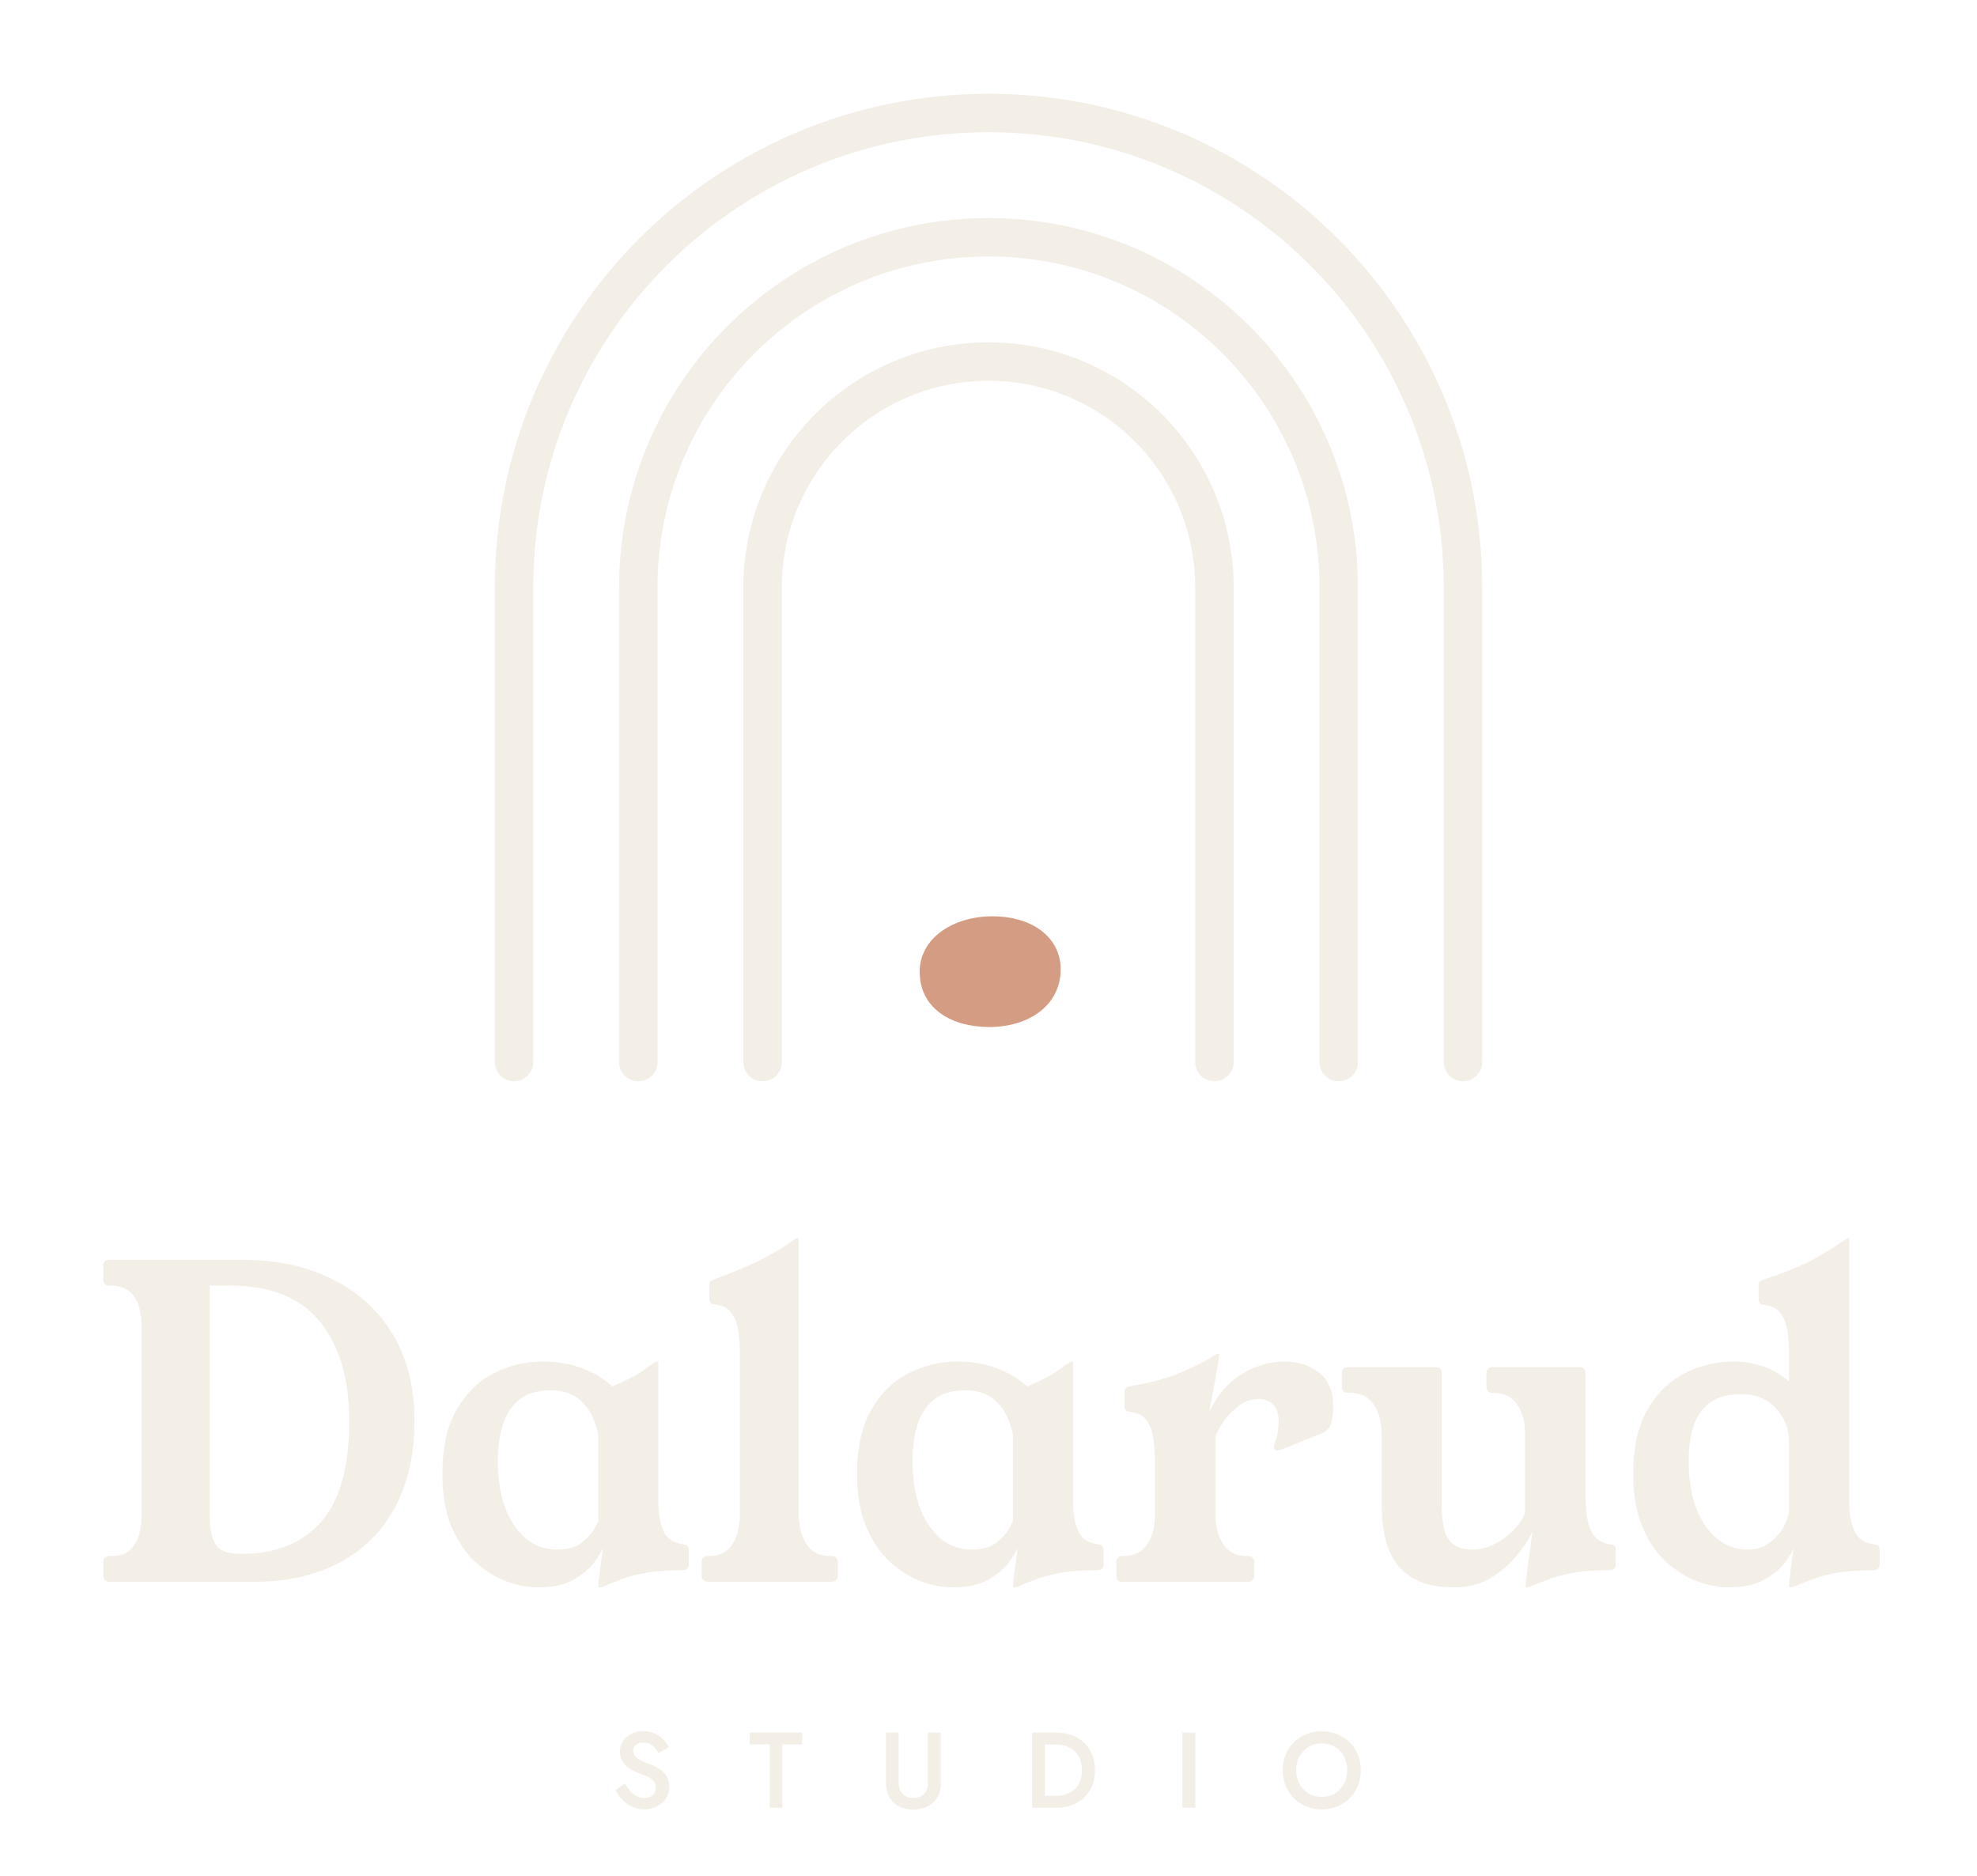
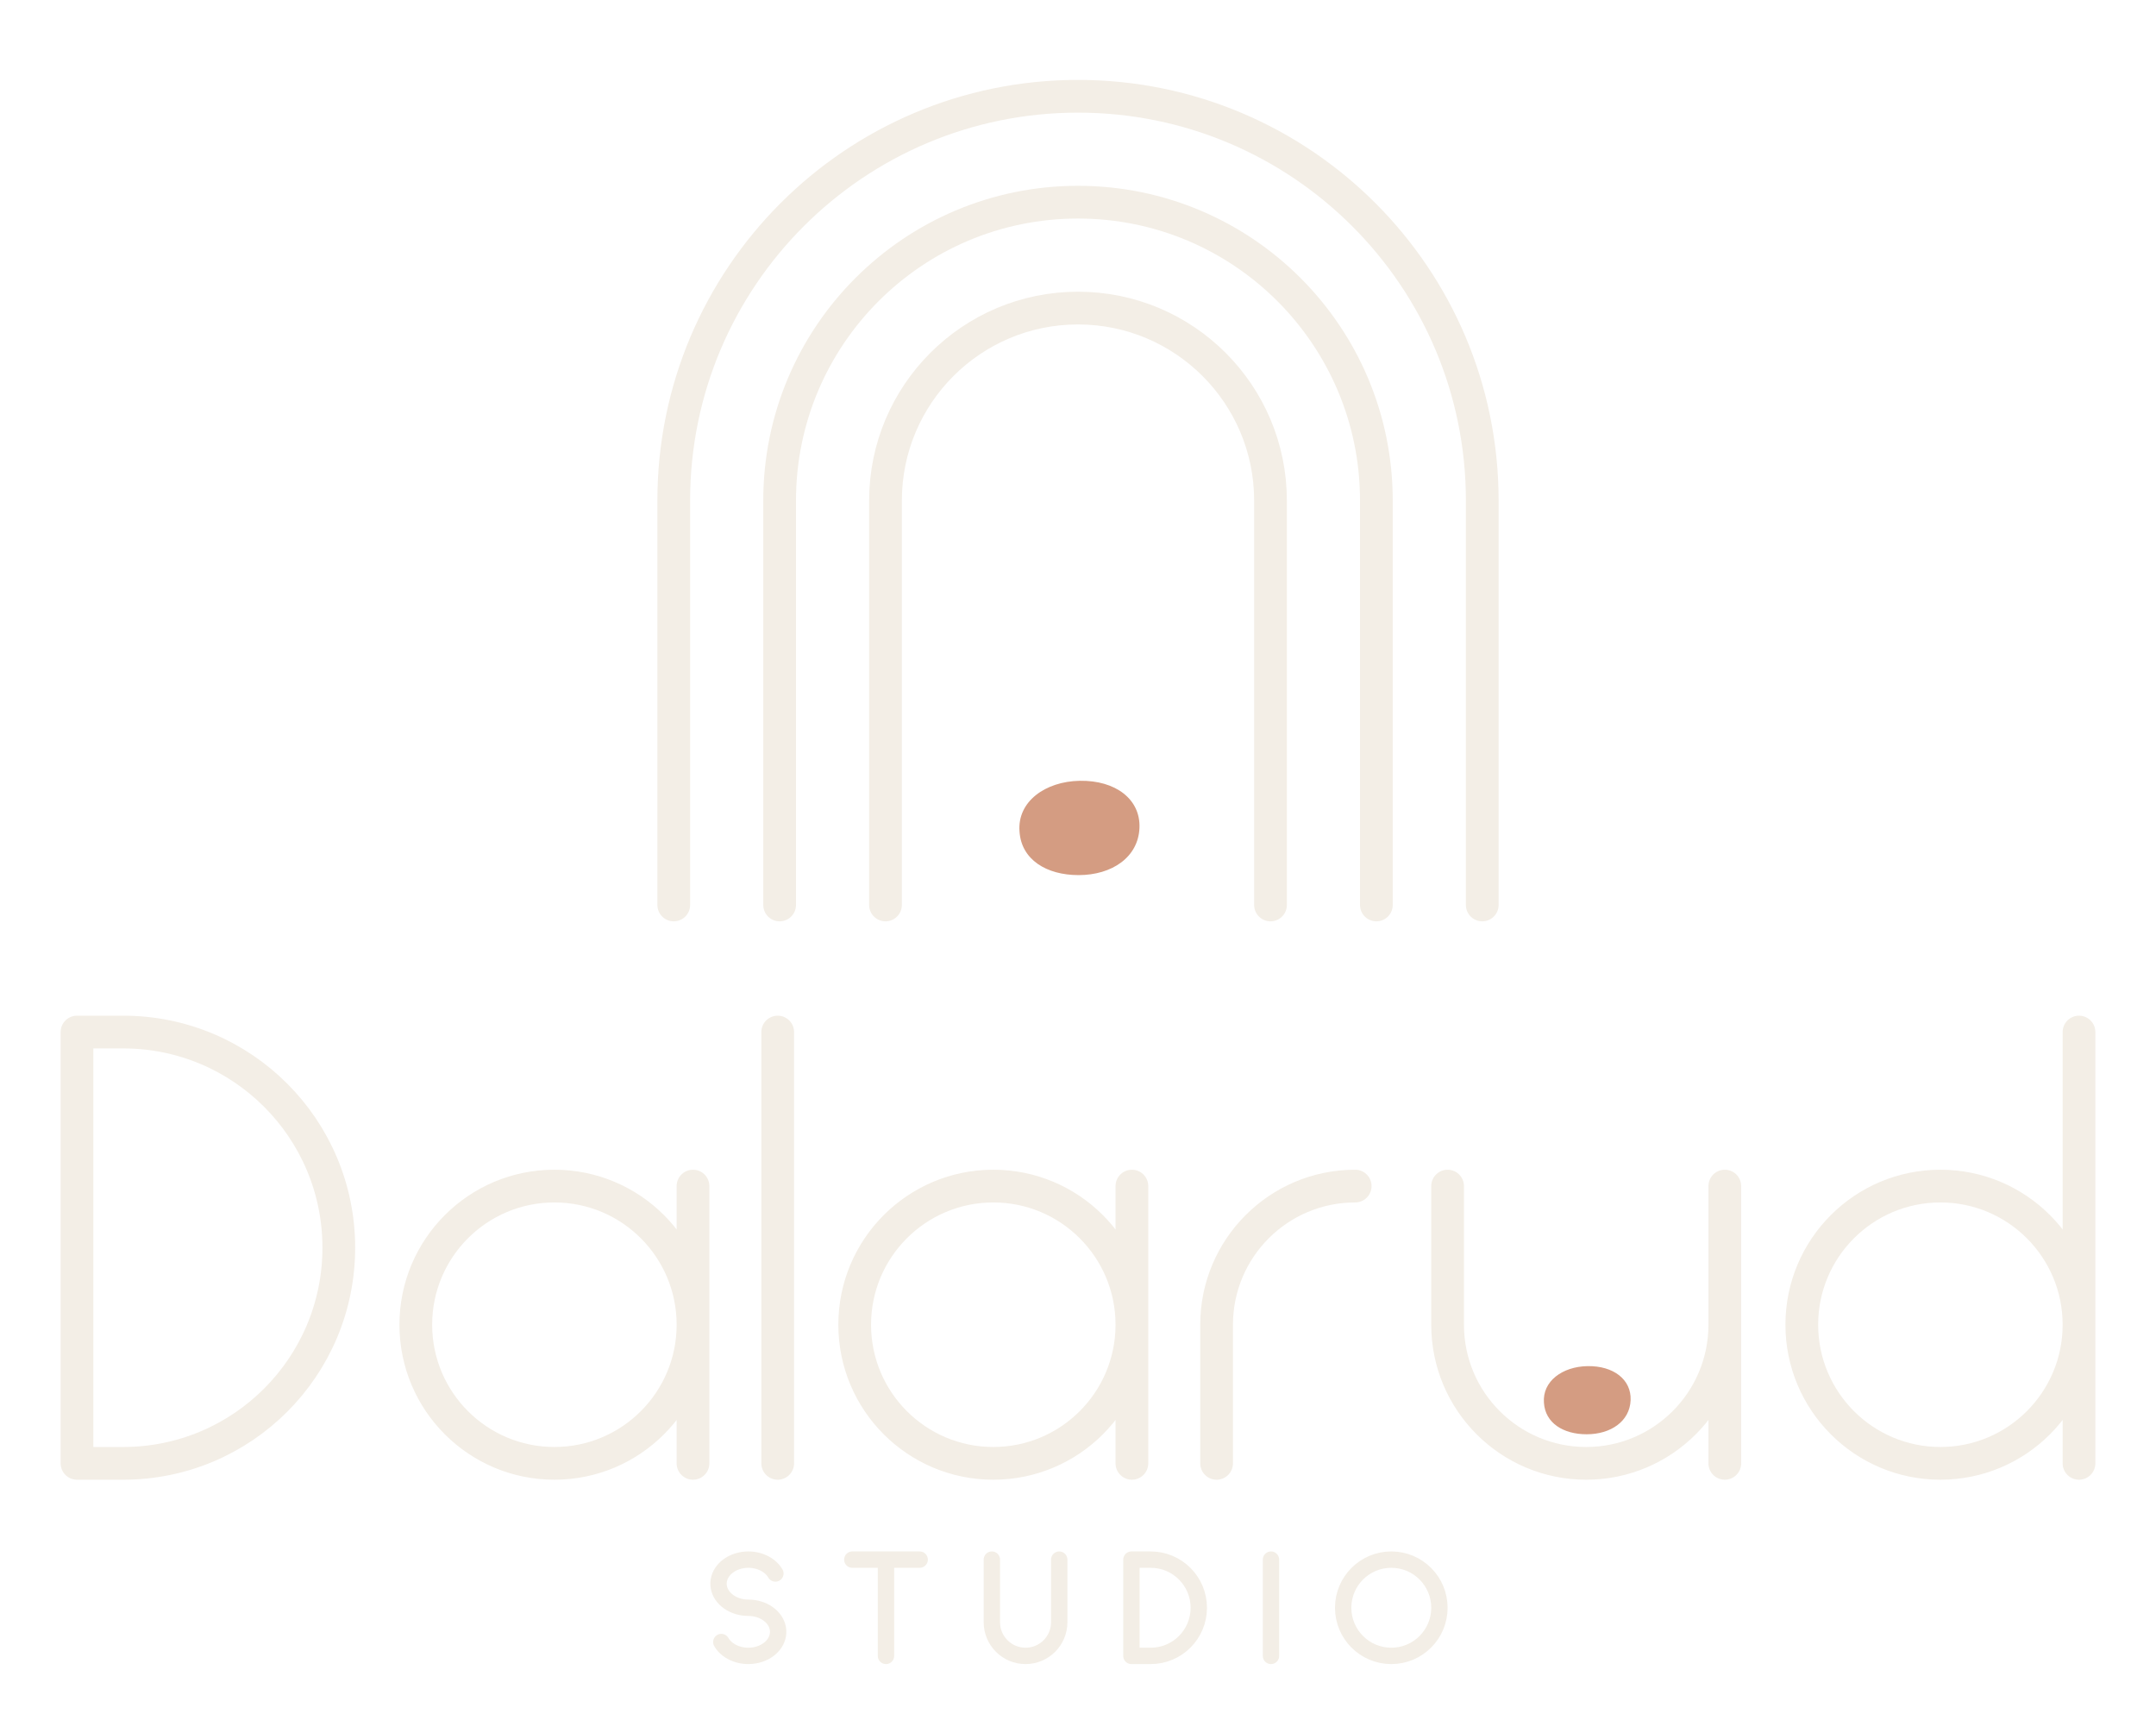
- <svg xmlns="http://www.w3.org/2000/svg" viewBox="0 0 175.0 166.0">
-   <g transform="translate(37.5 0)">
+ <svg xmlns="http://www.w3.org/2000/svg" viewBox="0 0 224.0 178.0">
+   <g transform="translate(62.0 0)">
    <g fill="none" stroke="#F3EEE6" stroke-width="3.4" stroke-linecap="round">
      <path d="M8 94V52A42 42 0 0 1 92 52V94" />
      <path d="M19 94V52A31 31 0 0 1 81 52V94" />
      <path d="M30 94V52A20 20 0 0 1 70 52V94" />
    </g>
    <path fill="#D49C82" transform="translate(50 86) scale(.62)" d="M-9.8 .6c-.4-5 4.3-8.4 10.1-8.5 6-.1 10.2 3.1 10 7.9-.2 4.9-4.6 7.9-10.2 7.9-5.4 0-9.6-2.6-9.9-7.3Z" />
  </g>
-   <path fill="#F3EEE6" d="M21.414 111.5Q25.974 111.5 29.413 113.21Q32.852 114.92 34.771 118.112Q36.69 121.304 36.69 125.712Q36.69 130.234 34.942 133.445Q33.194 136.656 30.002 138.328Q26.81 140.0 22.478 140.0H9.71Q9.14 140.0 9.14 139.43V138.29Q9.14 137.72 9.71 137.72H9.976Q11.23 137.72 11.876 136.77Q12.522 135.82 12.522 134.11V117.39Q12.522 113.78 9.748 113.78H9.71Q9.14 113.78 9.14 113.21V112.07Q9.14 111.5 9.71 111.5ZM18.564 134.3Q18.564 135.782 19.058 136.656Q19.552 137.53 21.376 137.53Q25.898 137.53 28.406 134.718Q30.914 131.906 30.914 125.712Q30.914 120.202 28.33 116.991Q25.746 113.78 20.35 113.78H18.564ZM58.274 132.97Q58.274 134.338 58.692 135.421Q59.11 136.504 60.516 136.694Q60.972 136.732 60.972 137.188V138.442Q60.972 138.974 60.402 138.974Q58.54 138.974 57.305 139.183Q56.07 139.392 55.177 139.715Q54.284 140.038 53.41 140.418Q53.258 140.494 53.144 140.494H53.03Q52.954 140.494 52.954 140.342Q52.954 140.19 53.03 139.601Q53.106 139.012 53.201 138.271Q53.296 137.53 53.372 136.998Q53.182 137.492 52.555 138.328Q51.928 139.164 50.731 139.829Q49.534 140.494 47.596 140.494Q46.304 140.494 44.841 139.962Q43.378 139.43 42.086 138.252Q40.794 137.074 39.977 135.155Q39.16 133.236 39.16 130.462Q39.16 126.928 40.433 124.743Q41.706 122.558 43.739 121.532Q45.772 120.506 48.052 120.506Q49.914 120.506 51.472 121.076Q53.03 121.646 54.208 122.71Q55.196 122.292 55.899 121.931Q56.602 121.57 57.096 121.19Q57.286 121.038 57.495 120.886Q57.704 120.734 57.97 120.582Q58.084 120.506 58.16 120.506H58.198Q58.274 120.506 58.274 120.582ZM52.954 127.004Q52.84 126.244 52.403 125.313Q51.966 124.382 51.092 123.717Q50.218 123.052 48.736 123.052Q46.912 123.052 45.886 123.945Q44.86 124.838 44.461 126.244Q44.062 127.65 44.062 129.246Q44.062 132.894 45.525 135.022Q46.988 137.15 49.306 137.15Q50.674 137.15 51.453 136.561Q52.232 135.972 52.574 135.364Q52.916 134.756 52.954 134.642ZM73.588 137.72Q74.158 137.72 74.158 138.29V139.43Q74.158 140.0 73.512 140.0H62.758Q62.112 140.0 62.112 139.43V138.29Q62.112 137.72 62.682 137.72H62.758Q64.164 137.72 64.829 136.675Q65.494 135.63 65.494 134.11V119.86Q65.494 118.796 65.361 117.846Q65.228 116.896 64.772 116.231Q64.316 115.566 63.252 115.452Q62.796 115.414 62.796 114.958V113.666Q62.796 113.438 62.948 113.362Q63.1 113.286 63.366 113.172Q66.064 112.184 67.679 111.329Q69.294 110.474 70.358 109.676Q70.434 109.6 70.51 109.6H70.624Q70.7 109.6 70.7 109.676V134.072Q70.7 135.592 71.384 136.656Q72.068 137.72 73.474 137.72ZM94.982 132.97Q94.982 134.338 95.4 135.421Q95.818 136.504 97.224 136.694Q97.68 136.732 97.68 137.188V138.442Q97.68 138.974 97.11 138.974Q95.248 138.974 94.013 139.183Q92.778 139.392 91.885 139.715Q90.992 140.038 90.118 140.418Q89.966 140.494 89.852 140.494H89.738Q89.662 140.494 89.662 140.342Q89.662 140.19 89.738 139.601Q89.814 139.012 89.909 138.271Q90.004 137.53 90.08 136.998Q89.89 137.492 89.263 138.328Q88.636 139.164 87.439 139.829Q86.242 140.494 84.304 140.494Q83.012 140.494 81.549 139.962Q80.086 139.43 78.794 138.252Q77.502 137.074 76.685 135.155Q75.868 133.236 75.868 130.462Q75.868 126.928 77.141 124.743Q78.414 122.558 80.447 121.532Q82.48 120.506 84.76 120.506Q86.622 120.506 88.18 121.076Q89.738 121.646 90.916 122.71Q91.904 122.292 92.607 121.931Q93.31 121.57 93.804 121.19Q93.994 121.038 94.203 120.886Q94.412 120.734 94.678 120.582Q94.792 120.506 94.868 120.506H94.906Q94.982 120.506 94.982 120.582ZM89.662 127.004Q89.548 126.244 89.111 125.313Q88.674 124.382 87.8 123.717Q86.926 123.052 85.444 123.052Q83.62 123.052 82.594 123.945Q81.568 124.838 81.169 126.244Q80.77 127.65 80.77 129.246Q80.77 132.894 82.233 135.022Q83.696 137.15 86.014 137.15Q87.382 137.15 88.161 136.561Q88.94 135.972 89.282 135.364Q89.624 134.756 89.662 134.642ZM107.028 124.99Q108.054 122.786 109.878 121.646Q111.702 120.506 113.716 120.506Q115.502 120.506 116.756 121.494Q118.01 122.482 118.01 124.42Q118.01 125.256 117.858 125.902Q117.706 126.548 117.022 126.852L113.45 128.296Q113.222 128.372 113.108 128.372Q112.766 128.372 112.766 128.03Q112.766 127.916 112.842 127.688Q113.07 127.156 113.127 126.662Q113.184 126.168 113.184 125.788Q113.184 124.762 112.671 124.287Q112.158 123.812 111.398 123.812Q110.524 123.812 109.764 124.344Q109.004 124.876 108.434 125.636Q107.864 126.396 107.598 127.118V134.11Q107.598 135.63 108.282 136.675Q108.966 137.72 110.372 137.72H110.448Q111.018 137.72 111.018 138.29V139.43Q111.018 140.0 110.448 140.0H99.39Q98.82 140.0 98.82 139.43V138.29Q98.82 137.72 99.39 137.72H99.466Q100.872 137.72 101.556 136.675Q102.24 135.63 102.24 134.11V129.322Q102.24 128.296 102.107 127.346Q101.974 126.396 101.518 125.731Q101.062 125.066 99.998 124.952Q99.542 124.914 99.542 124.458V123.166Q99.542 122.786 100.112 122.672Q102.81 122.254 104.843 121.342Q106.876 120.43 107.598 119.898Q107.712 119.822 107.788 119.822H107.864Q107.94 119.822 107.94 119.898Q107.94 119.936 107.845 120.468Q107.75 121.0 107.617 121.817Q107.484 122.634 107.313 123.489Q107.142 124.344 107.028 124.99ZM140.354 132.324Q140.354 133.312 140.487 134.281Q140.62 135.25 141.095 135.915Q141.57 136.58 142.596 136.694Q142.9 136.732 142.957 136.865Q143.014 136.998 143.014 137.188V138.442Q143.014 138.974 142.482 138.974Q140.62 138.974 139.385 139.183Q138.15 139.392 137.257 139.715Q136.364 140.038 135.49 140.418Q135.338 140.494 135.186 140.494H135.11Q135.034 140.494 135.034 140.38Q135.034 140.266 135.167 139.221Q135.3 138.176 135.642 135.592Q135.11 136.656 134.16 137.796Q133.21 138.936 131.861 139.715Q130.512 140.494 128.764 140.494Q126.712 140.494 125.439 139.867Q124.166 139.24 123.482 138.195Q122.798 137.15 122.551 135.839Q122.304 134.528 122.304 133.16V126.89Q122.304 125.332 121.601 124.306Q120.898 123.28 119.492 123.28H119.34Q118.77 123.28 118.77 122.71V121.57Q118.77 121.0 119.34 121.0H127.054Q127.624 121.0 127.624 121.57V133.388Q127.624 134.414 127.814 135.269Q128.004 136.124 128.593 136.637Q129.182 137.15 130.36 137.15Q131.31 137.15 132.26 136.675Q133.21 136.2 133.951 135.459Q134.692 134.718 134.996 133.92V126.89Q134.996 125.332 134.293 124.306Q133.59 123.28 132.222 123.28H132.146Q131.576 123.28 131.576 122.71V121.57Q131.576 121.0 132.146 121.0H139.784Q140.354 121.0 140.354 121.57ZM163.686 132.97Q163.686 134.338 164.104 135.421Q164.522 136.504 165.928 136.694Q166.384 136.732 166.384 137.188V138.442Q166.384 138.974 165.814 138.974Q163.952 138.974 162.717 139.183Q161.482 139.392 160.589 139.715Q159.696 140.038 158.822 140.418Q158.67 140.494 158.556 140.494H158.48Q158.366 140.494 158.366 140.38Q158.442 139.506 158.537 138.67Q158.632 137.834 158.784 136.998Q158.594 137.492 157.967 138.328Q157.34 139.164 156.143 139.829Q154.946 140.494 153.008 140.494Q151.716 140.494 150.253 139.962Q148.79 139.43 147.498 138.252Q146.206 137.074 145.389 135.155Q144.572 133.236 144.572 130.462Q144.572 126.928 145.845 124.743Q147.118 122.558 149.151 121.532Q151.184 120.506 153.464 120.506Q156.352 120.506 158.366 122.292V119.86Q158.366 118.834 158.233 117.884Q158.1 116.934 157.644 116.269Q157.188 115.604 156.124 115.49Q155.668 115.452 155.668 114.996V113.704Q155.668 113.476 155.82 113.381Q155.972 113.286 156.238 113.21Q159.24 112.222 160.931 111.234Q162.622 110.246 163.382 109.676Q163.496 109.6 163.572 109.6H163.61Q163.686 109.6 163.686 109.676ZM158.366 127.688Q158.366 125.902 157.207 124.648Q156.048 123.394 154.148 123.394Q152.324 123.394 151.298 124.192Q150.272 124.99 149.873 126.32Q149.474 127.65 149.474 129.246Q149.474 132.894 150.937 135.022Q152.4 137.15 154.718 137.15Q155.744 137.15 156.504 136.637Q157.264 136.124 157.739 135.364Q158.214 134.604 158.366 133.92Z" />
-   <path fill="#F3EEE6" d="M55.319 157.853 54.483 158.442Q54.702 158.898 55.077 159.287Q55.453 159.677 55.951 159.91Q56.45 160.143 57.029 160.143Q57.457 160.143 57.851 160.005Q58.245 159.867 58.559 159.615Q58.873 159.363 59.058 158.993Q59.243 158.623 59.243 158.157Q59.243 157.72 59.091 157.392Q58.939 157.065 58.697 156.827Q58.455 156.589 58.155 156.428Q57.856 156.267 57.552 156.162Q57.02 155.972 56.688 155.791Q56.355 155.611 56.198 155.407Q56.041 155.202 56.041 154.946Q56.041 154.661 56.26 154.447Q56.478 154.233 56.944 154.233Q57.276 154.233 57.528 154.362Q57.78 154.49 57.97 154.704Q58.16 154.917 58.293 155.165L59.196 154.651Q59.034 154.3 58.73 153.977Q58.426 153.654 57.989 153.44Q57.552 153.226 56.963 153.226Q56.364 153.226 55.894 153.454Q55.424 153.683 55.148 154.086Q54.873 154.49 54.873 155.022Q54.873 155.488 55.053 155.815Q55.234 156.143 55.51 156.366Q55.785 156.589 56.089 156.737Q56.393 156.884 56.64 156.97Q57.058 157.121 57.381 157.278Q57.704 157.435 57.88 157.658Q58.056 157.881 58.056 158.243Q58.056 158.642 57.77 158.889Q57.486 159.136 57.029 159.136Q56.659 159.136 56.35 158.974Q56.041 158.812 55.79 158.528Q55.538 158.243 55.319 157.853ZM66.368 154.386H68.126V160.0H69.246V154.386H71.004V153.35H66.368ZM78.423 153.35V157.815Q78.423 158.366 78.599 158.798Q78.775 159.231 79.098 159.535Q79.421 159.839 79.867 160.0Q80.314 160.161 80.846 160.161Q81.378 160.161 81.824 160.0Q82.271 159.839 82.599 159.535Q82.926 159.231 83.102 158.798Q83.278 158.366 83.278 157.815V153.35H82.147V157.768Q82.147 158.375 81.82 158.755Q81.492 159.136 80.846 159.136Q80.209 159.136 79.877 158.755Q79.544 158.375 79.544 157.768V153.35ZM91.353 153.35V160.0H92.502V153.35ZM93.5 160.0Q94.516 160.0 95.286 159.587Q96.055 159.173 96.488 158.428Q96.92 157.682 96.92 156.675Q96.92 155.668 96.488 154.922Q96.055 154.177 95.286 153.763Q94.516 153.35 93.5 153.35H92.046V154.405H93.471Q93.965 154.405 94.383 154.547Q94.801 154.69 95.11 154.975Q95.419 155.26 95.595 155.687Q95.77 156.114 95.77 156.675Q95.77 157.236 95.595 157.663Q95.419 158.09 95.11 158.371Q94.801 158.651 94.383 158.798Q93.965 158.946 93.471 158.946H92.046V160.0ZM104.662 153.35V160.0H105.802V153.35ZM114.733 156.675Q114.733 155.991 115.027 155.454Q115.322 154.917 115.83 154.613Q116.338 154.31 116.993 154.31Q117.668 154.31 118.176 154.613Q118.684 154.917 118.969 155.454Q119.254 155.991 119.254 156.675Q119.254 157.359 118.965 157.891Q118.675 158.423 118.167 158.732Q117.659 159.041 116.993 159.041Q116.338 159.041 115.83 158.732Q115.322 158.423 115.027 157.891Q114.733 157.359 114.733 156.675ZM113.545 156.675Q113.545 157.416 113.802 158.053Q114.058 158.689 114.523 159.154Q114.989 159.62 115.621 159.881Q116.252 160.143 116.993 160.143Q117.754 160.143 118.38 159.881Q119.007 159.62 119.473 159.154Q119.939 158.689 120.195 158.053Q120.451 157.416 120.451 156.675Q120.451 155.924 120.195 155.298Q119.939 154.671 119.468 154.21Q118.998 153.749 118.371 153.488Q117.744 153.226 116.993 153.226Q116.262 153.226 115.63 153.488Q114.998 153.749 114.528 154.21Q114.058 154.671 113.802 155.298Q113.545 155.924 113.545 156.675Z" />
+   <g transform="translate(8.00 152.00) scale(0.8)" fill="none" stroke="#F3EEE6" stroke-width="4.250" stroke-linecap="round" stroke-linejoin="round">
+     <path transform="translate(0.00 0)" d="M0 0V-56H6A28 28 0 0 1 6 0Z" />
+     <path transform="translate(44.00 0)" d="M36 -18A18 18 0 1 0 0 -18A18 18 0 1 0 36 -18M36 -36V0" />
+     <path transform="translate(91.00 0)" d="M0 -56V0" />
+     <path transform="translate(101.00 0)" d="M36 -18A18 18 0 1 0 0 -18A18 18 0 1 0 36 -18M36 -36V0" />
+     <path transform="translate(148.00 0)" d="M0 0V-18A18 18 0 0 1 18 -36" />
+     <path transform="translate(178.00 0)" d="M0 -36V-18A18 18 0 0 0 36 -18M36 -36V0" />
+     <path transform="translate(224.00 0)" d="M36 -18A18 18 0 1 0 0 -18A18 18 0 1 0 36 -18M36 -56V0" />
+   </g>
+   <g transform="translate(8.00 152.00) scale(0.8)">
+     <path fill="#D49C82" transform="translate(196.00 -8.2) scale(.56)" d="M-9.8 .6c-.4-5 4.3-8.4 10.1-8.5 6-.1 10.2 3.1 10 7.9-.2 4.9-4.6 7.9-10.2 7.9-5.4 0-9.6-2.6-9.9-7.3Z" />
+   </g>
+   <g transform="translate(74.45 172.00) scale(1)" fill="none" stroke="#F3EEE6" stroke-width="1.700" stroke-linecap="round" stroke-linejoin="round">
+     <path transform="translate(0.00 0)" d="M6.11 -8.56A3.1 2.5 0 1 0 3.3 -5A3.1 2.5 0 1 1 .49 -1.44" />
+     <path transform="translate(14.10 0)" d="M0 -10H7M3.5 -10V0" />
+     <path transform="translate(28.60 0)" d="M0 -10V-3.5A3.5 3.5 0 0 0 7 -3.5V-10" />
+     <path transform="translate(43.10 0)" d="M0 0V-10H2A5 5 0 0 1 2 0Z" />
+     <path transform="translate(57.60 0)" d="M0 -10V0" />
+     <path transform="translate(65.10 0)" d="M5 -10A5 5 0 1 0 5 0A5 5 0 1 0 5 -10" />
+   </g>
+   <g transform="translate(74.45 172.00) scale(1)" />
</svg>
